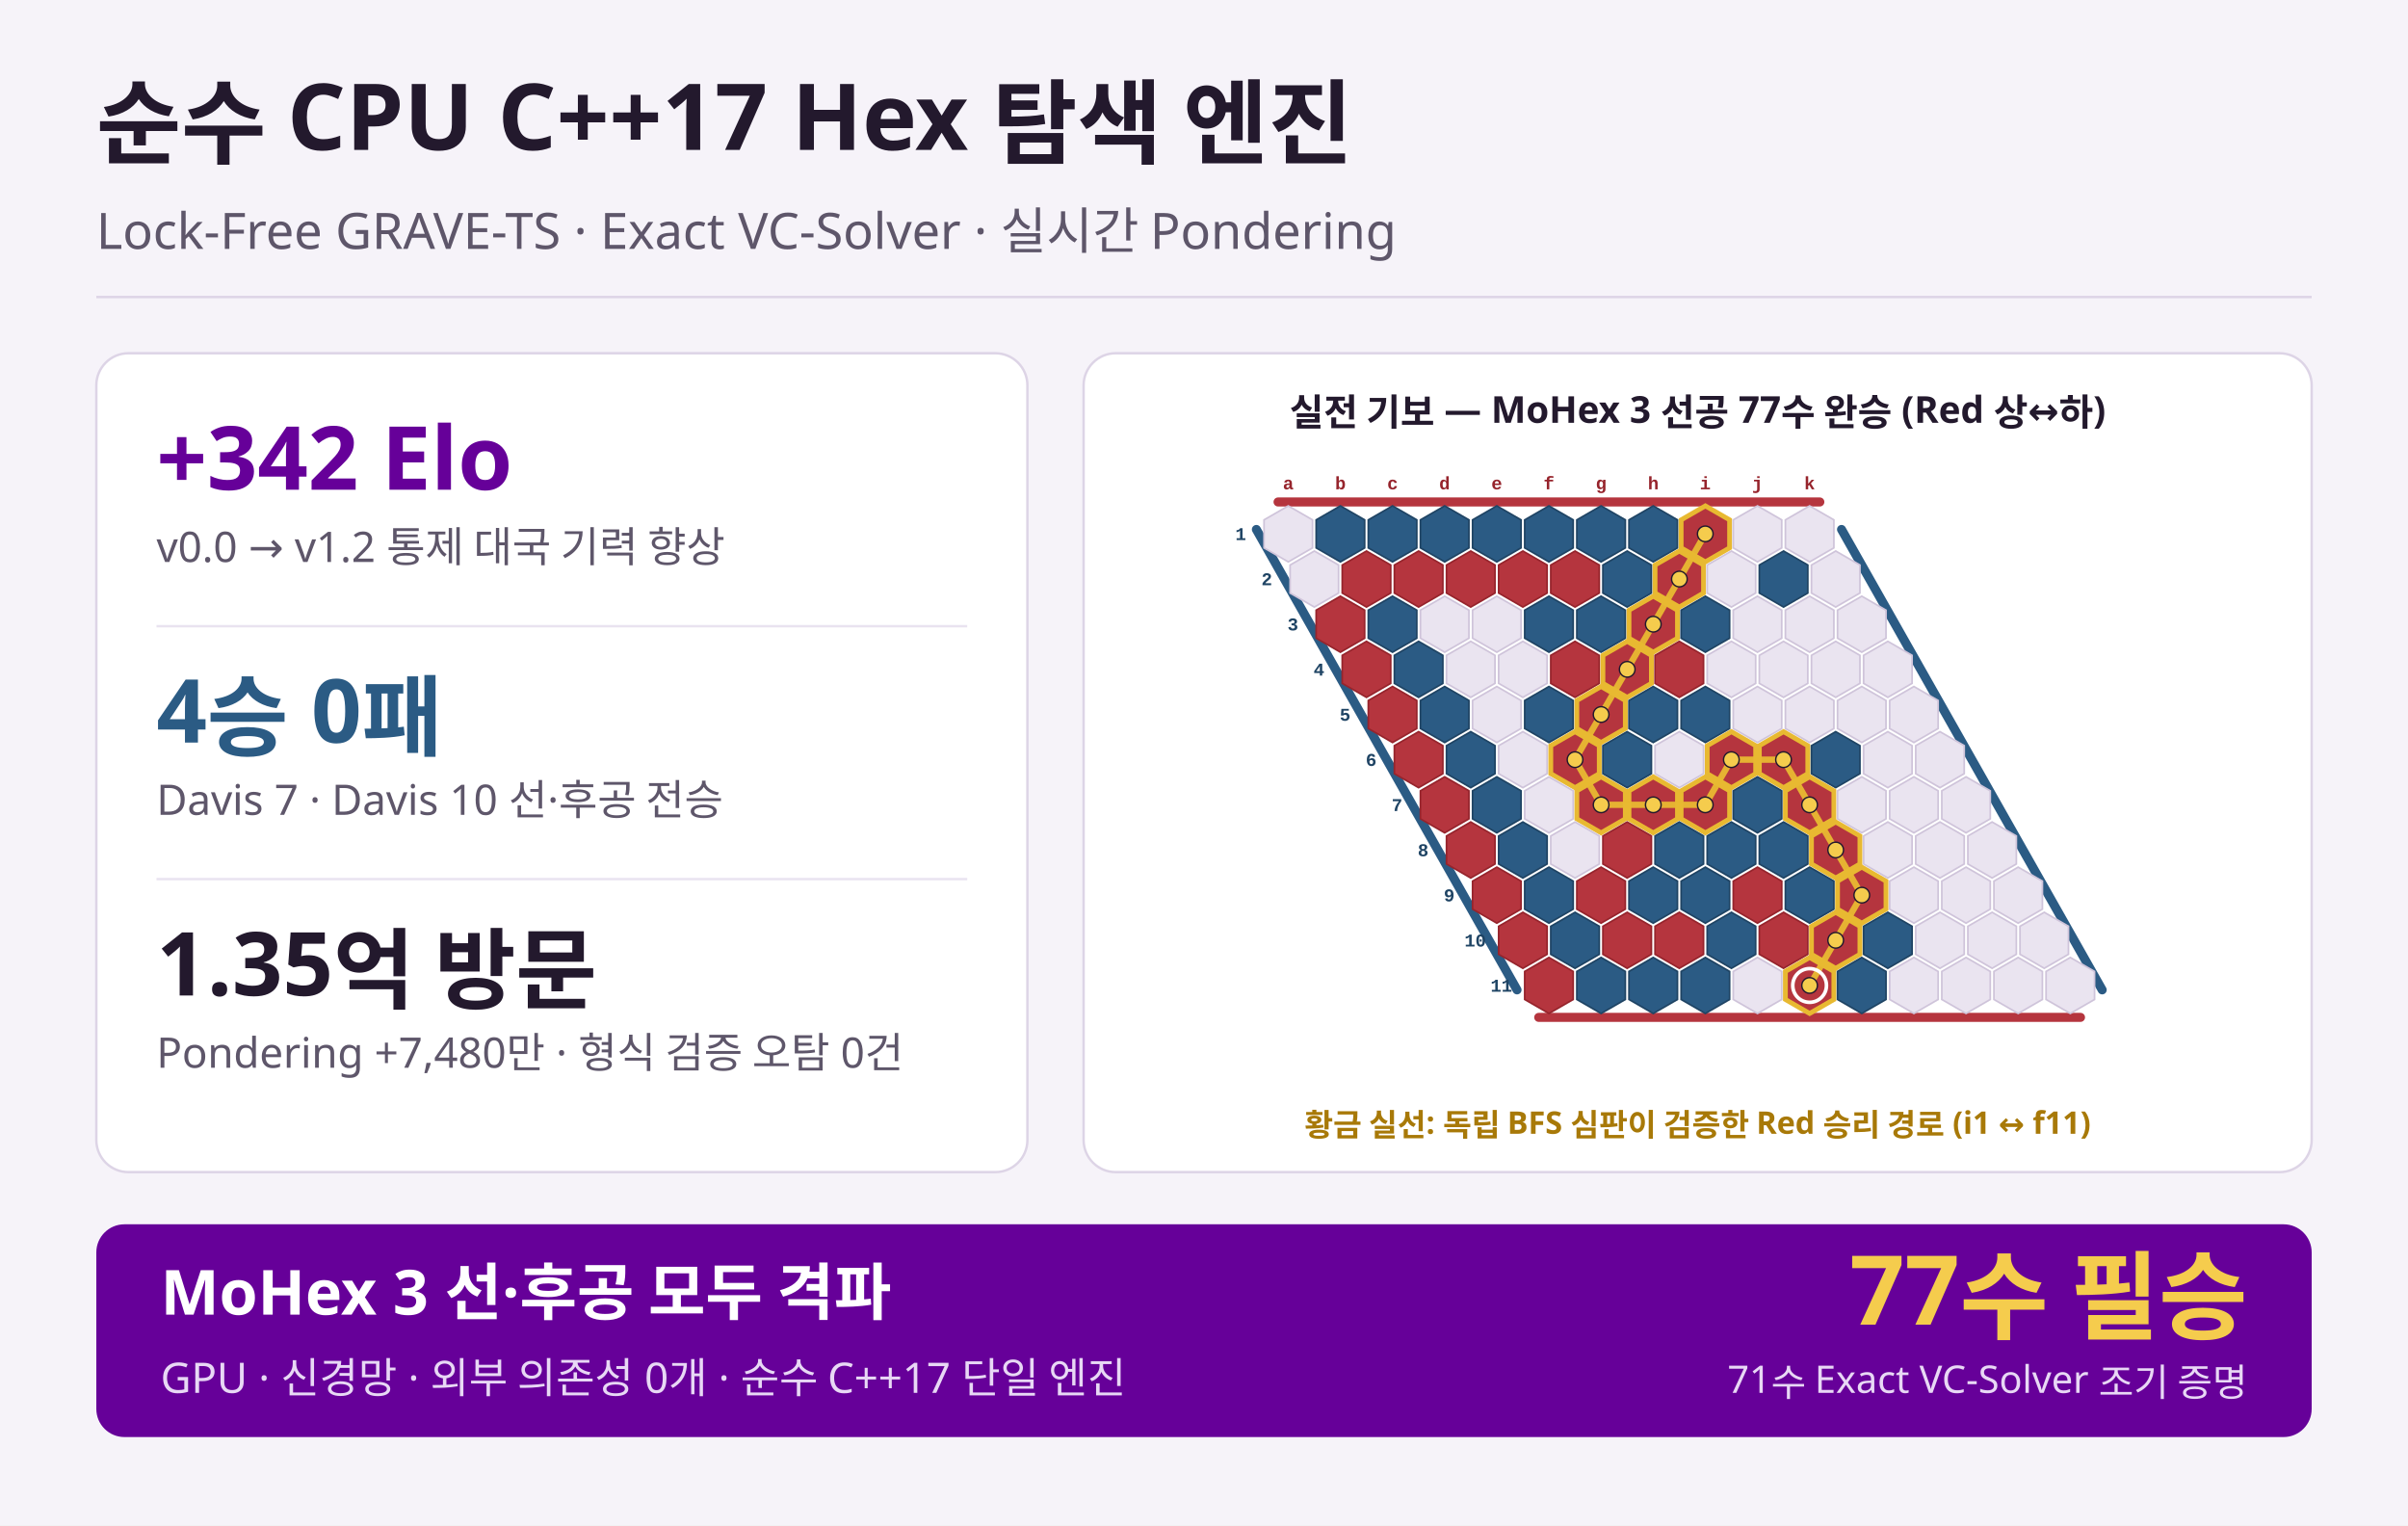
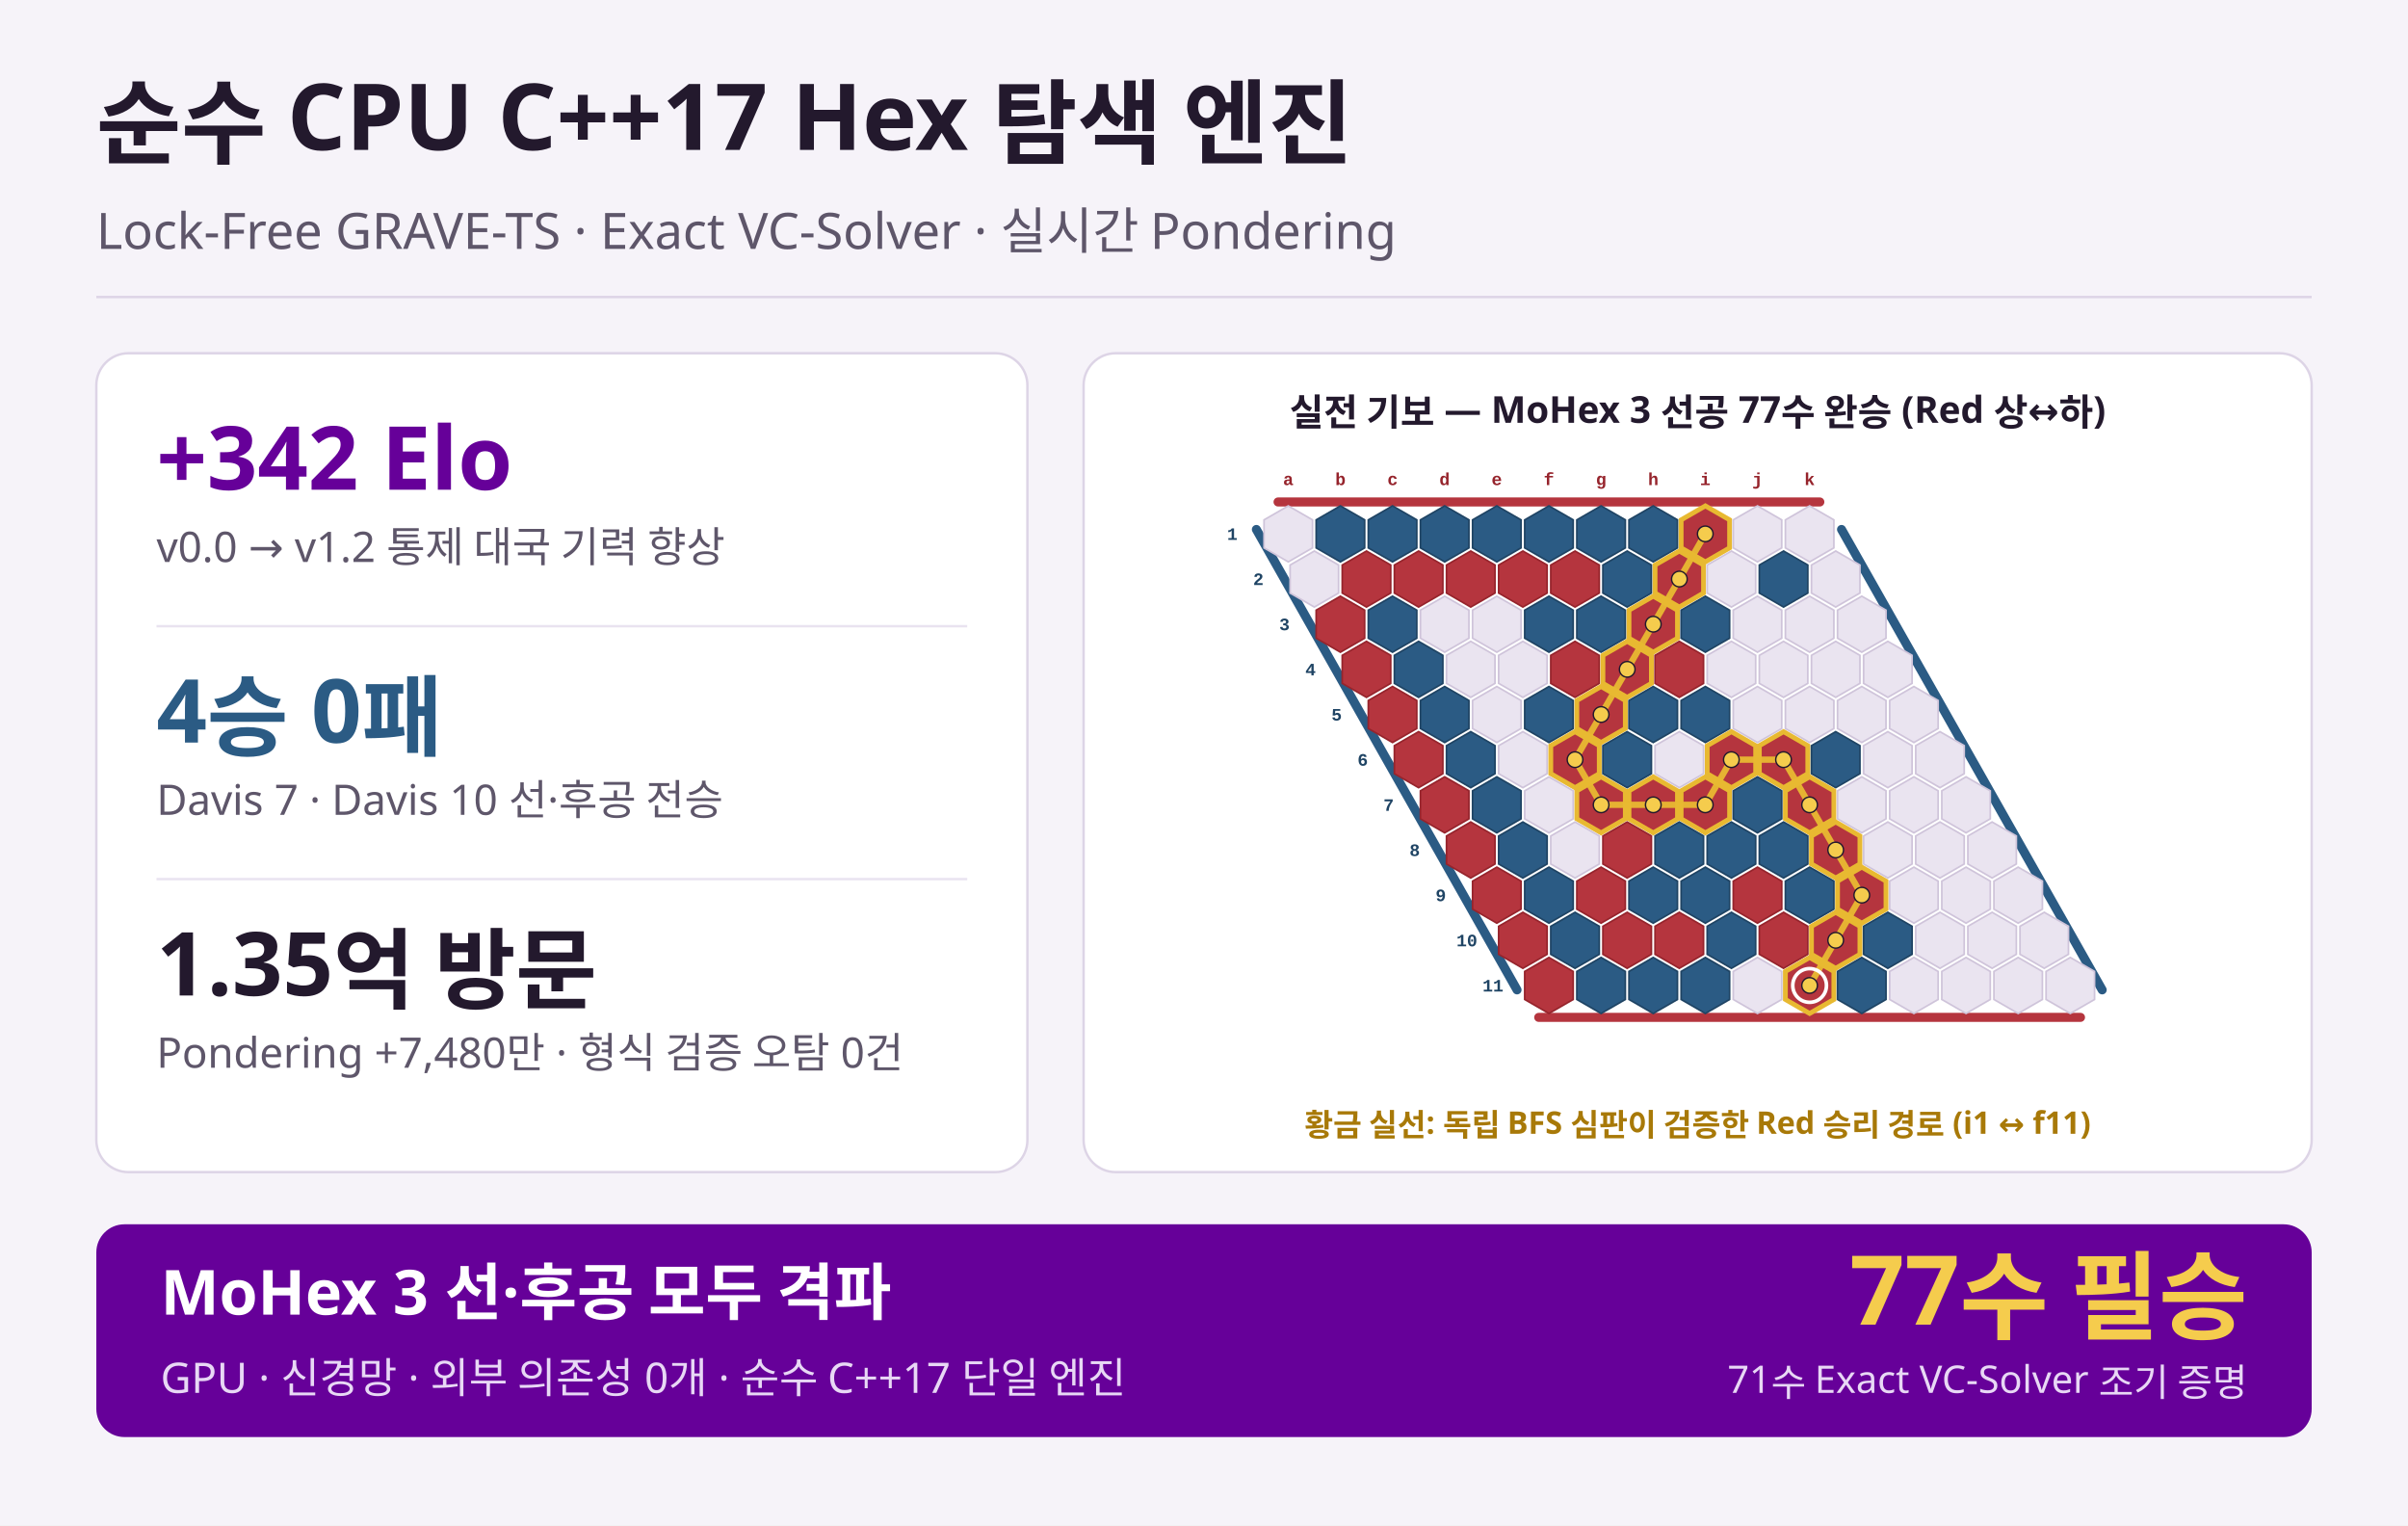
<svg xmlns="http://www.w3.org/2000/svg" viewBox="0 0 1200 760" width="1200" height="760" role="img" aria-labelledby="title desc">
  <style>text{font-family:'Noto Sans KR', 'Malgun Gothic', 'Apple SD Gothic Neo', 'Segoe UI', sans-serif;font-variant-numeric:tabular-nums}.mono{font-family:'JetBrains Mono', Consolas, 'Courier New', monospace}</style>
  <rect width="1200" height="760" fill="#F6F3F9" />
  <text x="48" y="78" fill="#23192D" font-size="46" font-weight="750">순수 CPU C++17 Hex 탐색 엔진</text>
  <text x="48" y="124" fill="#5E566A" font-size="25" font-weight="400">Lock-Free GRAVE-TS · Exact VC-Solver · 실시간 Pondering</text>
  <path d="M48 148H1152" stroke="#DDD4E6" stroke-width="1.2" />
  <rect x="48" y="176" width="464" height="408" rx="16" fill="#FFFFFF" stroke="#DDD4E6" stroke-width="1.2" />
  <text x="78" y="244" fill="#660099" font-size="44" font-weight="750">+342 Elo</text>
  <text x="78" y="280" fill="#5E566A" font-size="21">v0.0 → v1.2 통제 대국 기력 향상</text>
  <line x1="78" y1="312" x2="482" y2="312" stroke="#E9E3F0" stroke-width="1.2" />
  <text x="78" y="370" fill="#2B5B84" font-size="44" font-weight="750">4승 0패</text>
  <text x="78" y="406" fill="#5E566A" font-size="21">Davis 7 · Davis 10 선·후공 전승</text>
  <line x1="78" y1="438" x2="482" y2="438" stroke="#E9E3F0" stroke-width="1.2" />
  <text x="78" y="496" fill="#23192D" font-size="44" font-weight="750">1.35억 방문</text>
  <text x="78" y="532" fill="#5E566A" font-size="21">Pondering +7,480만 · 형식 검증 오탐 0건</text>
  <rect x="540" y="176" width="612" height="408" rx="16" fill="#FFFFFF" stroke="#DDD4E6" stroke-width="1.2" />
  <text x="846" y="212" text-anchor="middle" fill="#23192D" font-size="18.5" font-weight="700">실전 기보 — MoHex 3 선공 77수 완승 (Red 상↔하)</text>
  <line x1="636.9" y1="250.1" x2="906.9" y2="250.1" stroke="#B5353E" stroke-width="4.5" stroke-linecap="round" />
  <line x1="766.8" y1="506.9" x2="1036.8" y2="506.9" stroke="#B5353E" stroke-width="4.5" stroke-linecap="round" />
  <line x1="626.1" y1="263.8" x2="756.0" y2="493.2" stroke="#2B5B84" stroke-width="4.5" stroke-linecap="round" />
  <line x1="917.7" y1="263.8" x2="1047.6" y2="493.2" stroke="#2B5B84" stroke-width="4.5" stroke-linecap="round" />
-   <text class="mono" x="642.0" y="243.8" text-anchor="middle" fill="#96242C" font-size="9.0" font-weight="700">a</text>
-   <text class="mono" x="668.0" y="243.8" text-anchor="middle" fill="#96242C" font-size="9.0" font-weight="700">b</text>
-   <text class="mono" x="694.0" y="243.8" text-anchor="middle" fill="#96242C" font-size="9.0" font-weight="700">c</text>
-   <text class="mono" x="719.9" y="243.8" text-anchor="middle" fill="#96242C" font-size="9.0" font-weight="700">d</text>
-   <text class="mono" x="745.9" y="243.8" text-anchor="middle" fill="#96242C" font-size="9.0" font-weight="700">e</text>
-   <text class="mono" x="771.9" y="243.8" text-anchor="middle" fill="#96242C" font-size="9.0" font-weight="700">f</text>
-   <text class="mono" x="797.9" y="243.8" text-anchor="middle" fill="#96242C" font-size="9.0" font-weight="700">g</text>
-   <text class="mono" x="823.9" y="243.8" text-anchor="middle" fill="#96242C" font-size="9.0" font-weight="700">h</text>
-   <text class="mono" x="849.8" y="243.8" text-anchor="middle" fill="#96242C" font-size="9.0" font-weight="700">i</text>
-   <text class="mono" x="875.8" y="243.8" text-anchor="middle" fill="#96242C" font-size="9.0" font-weight="700">j</text>
-   <text class="mono" x="901.8" y="243.8" text-anchor="middle" fill="#96242C" font-size="9.0" font-weight="700">k</text>
-   <text class="mono" x="618.3" y="269.1" text-anchor="middle" fill="#1F4464" font-size="9.0" font-weight="700">1</text>
-   <text class="mono" x="631.3" y="291.6" text-anchor="middle" fill="#1F4464" font-size="9.0" font-weight="700">2</text>
-   <text class="mono" x="644.3" y="314.1" text-anchor="middle" fill="#1F4464" font-size="9.0" font-weight="700">3</text>
-   <text class="mono" x="657.3" y="336.6" text-anchor="middle" fill="#1F4464" font-size="9.0" font-weight="700">4</text>
-   <text class="mono" x="670.3" y="359.1" text-anchor="middle" fill="#1F4464" font-size="9.0" font-weight="700">5</text>
-   <text class="mono" x="683.3" y="381.6" text-anchor="middle" fill="#1F4464" font-size="9.0" font-weight="700">6</text>
-   <text class="mono" x="696.2" y="404.1" text-anchor="middle" fill="#1F4464" font-size="9.0" font-weight="700">7</text>
-   <text class="mono" x="709.2" y="426.6" text-anchor="middle" fill="#1F4464" font-size="9.0" font-weight="700">8</text>
-   <text class="mono" x="722.2" y="449.1" text-anchor="middle" fill="#1F4464" font-size="9.0" font-weight="700">9</text>
-   <text class="mono" x="735.2" y="471.6" text-anchor="middle" fill="#1F4464" font-size="9.0" font-weight="700">10</text>
-   <text class="mono" x="748.2" y="494.1" text-anchor="middle" fill="#1F4464" font-size="9.0" font-weight="700">11</text>
+   <text class="mono" x="642.0" y="241.7" text-anchor="middle" fill="#96242C" font-size="8.7" font-weight="700">a</text>
+   <text class="mono" x="668.0" y="241.7" text-anchor="middle" fill="#96242C" font-size="8.7" font-weight="700">b</text>
+   <text class="mono" x="694.0" y="241.7" text-anchor="middle" fill="#96242C" font-size="8.7" font-weight="700">c</text>
+   <text class="mono" x="719.9" y="241.7" text-anchor="middle" fill="#96242C" font-size="8.7" font-weight="700">d</text>
+   <text class="mono" x="745.9" y="241.7" text-anchor="middle" fill="#96242C" font-size="8.7" font-weight="700">e</text>
+   <text class="mono" x="771.9" y="241.7" text-anchor="middle" fill="#96242C" font-size="8.7" font-weight="700">f</text>
+   <text class="mono" x="797.9" y="241.7" text-anchor="middle" fill="#96242C" font-size="8.7" font-weight="700">g</text>
+   <text class="mono" x="823.9" y="241.7" text-anchor="middle" fill="#96242C" font-size="8.7" font-weight="700">h</text>
+   <text class="mono" x="849.8" y="241.7" text-anchor="middle" fill="#96242C" font-size="8.7" font-weight="700">i</text>
+   <text class="mono" x="875.8" y="241.7" text-anchor="middle" fill="#96242C" font-size="8.7" font-weight="700">j</text>
+   <text class="mono" x="901.8" y="241.7" text-anchor="middle" fill="#96242C" font-size="8.7" font-weight="700">k</text>
+   <text class="mono" x="614.1" y="269.0" text-anchor="middle" fill="#1F4464" font-size="8.7" font-weight="700">1</text>
+   <text class="mono" x="627.1" y="291.5" text-anchor="middle" fill="#1F4464" font-size="8.7" font-weight="700">2</text>
+   <text class="mono" x="640.1" y="314.0" text-anchor="middle" fill="#1F4464" font-size="8.7" font-weight="700">3</text>
+   <text class="mono" x="653.1" y="336.5" text-anchor="middle" fill="#1F4464" font-size="8.7" font-weight="700">4</text>
+   <text class="mono" x="666.1" y="359.0" text-anchor="middle" fill="#1F4464" font-size="8.7" font-weight="700">5</text>
+   <text class="mono" x="679.1" y="381.5" text-anchor="middle" fill="#1F4464" font-size="8.7" font-weight="700">6</text>
+   <text class="mono" x="692.0" y="404.0" text-anchor="middle" fill="#1F4464" font-size="8.7" font-weight="700">7</text>
+   <text class="mono" x="705.0" y="426.5" text-anchor="middle" fill="#1F4464" font-size="8.7" font-weight="700">8</text>
+   <text class="mono" x="718.0" y="449.0" text-anchor="middle" fill="#1F4464" font-size="8.7" font-weight="700">9</text>
+   <text class="mono" x="731.0" y="471.5" text-anchor="middle" fill="#1F4464" font-size="8.7" font-weight="700">10</text>
+   <text class="mono" x="744.0" y="494.0" text-anchor="middle" fill="#1F4464" font-size="8.7" font-weight="700">11</text>
  <polygon points="654.08,259.02 654.08,272.98 642.00,279.95 629.92,272.98 629.92,259.02 642.00,252.05" fill="#EAE4F0" stroke="#CFC4DA" stroke-width="0.85" />
  <polygon points="680.06,259.02 680.06,272.98 667.98,279.95 655.90,272.98 655.90,259.02 667.98,252.05" fill="#2B5B84" stroke="#1F4464" stroke-width="0.85" />
  <polygon points="706.04,259.02 706.04,272.98 693.96,279.95 681.88,272.98 681.88,259.02 693.96,252.05" fill="#2B5B84" stroke="#1F4464" stroke-width="0.85" />
  <polygon points="732.02,259.02 732.02,272.98 719.94,279.95 707.86,272.98 707.86,259.02 719.94,252.05" fill="#2B5B84" stroke="#1F4464" stroke-width="0.85" />
  <polygon points="758.00,259.02 758.00,272.98 745.92,279.95 733.84,272.98 733.84,259.02 745.92,252.05" fill="#2B5B84" stroke="#1F4464" stroke-width="0.85" />
  <polygon points="783.98,259.02 783.98,272.98 771.90,279.95 759.82,272.98 759.82,259.02 771.90,252.05" fill="#2B5B84" stroke="#1F4464" stroke-width="0.85" />
  <polygon points="809.97,259.02 809.97,272.98 797.88,279.95 785.80,272.98 785.80,259.02 797.88,252.05" fill="#2B5B84" stroke="#1F4464" stroke-width="0.85" />
  <polygon points="835.95,259.02 835.95,272.98 823.87,279.95 811.78,272.98 811.78,259.02 823.87,252.05" fill="#2B5B84" stroke="#1F4464" stroke-width="0.85" />
  <polygon points="861.93,259.02 861.93,272.98 849.85,279.95 837.77,272.98 837.77,259.02 849.85,252.05" fill="#B5353E" stroke="#E8B931" stroke-width="2.40" />
  <polygon points="887.91,259.02 887.91,272.98 875.83,279.95 863.75,272.98 863.75,259.02 875.83,252.05" fill="#EAE4F0" stroke="#CFC4DA" stroke-width="0.85" />
  <polygon points="913.89,259.02 913.89,272.98 901.81,279.95 889.73,272.98 889.73,259.02 901.81,252.05" fill="#EAE4F0" stroke="#CFC4DA" stroke-width="0.85" />
  <polygon points="667.07,281.52 667.07,295.48 654.99,302.45 642.91,295.48 642.91,281.52 654.99,274.55" fill="#EAE4F0" stroke="#CFC4DA" stroke-width="0.85" />
  <polygon points="693.05,281.52 693.05,295.48 680.97,302.45 668.89,295.48 668.89,281.52 680.97,274.55" fill="#B5353E" stroke="#96242C" stroke-width="0.85" />
  <polygon points="719.03,281.52 719.03,295.48 706.95,302.45 694.87,295.48 694.87,281.52 706.95,274.55" fill="#B5353E" stroke="#96242C" stroke-width="0.85" />
  <polygon points="745.01,281.52 745.01,295.48 732.93,302.45 720.85,295.48 720.85,281.52 732.93,274.55" fill="#B5353E" stroke="#96242C" stroke-width="0.85" />
  <polygon points="770.99,281.52 770.99,295.48 758.91,302.45 746.83,295.48 746.83,281.52 758.91,274.55" fill="#B5353E" stroke="#96242C" stroke-width="0.85" />
  <polygon points="796.98,281.52 796.98,295.48 784.89,302.45 772.81,295.48 772.81,281.52 784.89,274.55" fill="#B5353E" stroke="#96242C" stroke-width="0.85" />
  <polygon points="822.96,281.52 822.96,295.48 810.87,302.45 798.79,295.48 798.79,281.52 810.87,274.55" fill="#2B5B84" stroke="#1F4464" stroke-width="0.85" />
  <polygon points="848.94,281.52 848.94,295.48 836.86,302.45 824.77,295.48 824.77,281.52 836.86,274.55" fill="#B5353E" stroke="#E8B931" stroke-width="2.40" />
  <polygon points="874.92,281.52 874.92,295.48 862.84,302.45 850.76,295.48 850.76,281.52 862.84,274.55" fill="#EAE4F0" stroke="#CFC4DA" stroke-width="0.85" />
  <polygon points="900.90,281.52 900.90,295.48 888.82,302.45 876.74,295.48 876.74,281.52 888.82,274.55" fill="#2B5B84" stroke="#1F4464" stroke-width="0.85" />
  <polygon points="926.88,281.52 926.88,295.48 914.80,302.45 902.72,295.48 902.72,281.52 914.80,274.55" fill="#EAE4F0" stroke="#CFC4DA" stroke-width="0.85" />
  <polygon points="680.06,304.02 680.06,317.98 667.98,324.95 655.90,317.98 655.90,304.02 667.98,297.05" fill="#B5353E" stroke="#96242C" stroke-width="0.85" />
  <polygon points="706.04,304.02 706.04,317.98 693.96,324.95 681.88,317.98 681.88,304.02 693.96,297.05" fill="#2B5B84" stroke="#1F4464" stroke-width="0.85" />
  <polygon points="732.02,304.02 732.02,317.98 719.94,324.95 707.86,317.98 707.86,304.02 719.94,297.05" fill="#EAE4F0" stroke="#CFC4DA" stroke-width="0.85" />
  <polygon points="758.00,304.02 758.00,317.98 745.92,324.95 733.84,317.98 733.84,304.02 745.92,297.05" fill="#EAE4F0" stroke="#CFC4DA" stroke-width="0.85" />
  <polygon points="783.98,304.02 783.98,317.98 771.90,324.95 759.82,317.98 759.82,304.02 771.90,297.05" fill="#2B5B84" stroke="#1F4464" stroke-width="0.85" />
  <polygon points="809.97,304.02 809.97,317.98 797.88,324.95 785.80,317.98 785.80,304.02 797.88,297.05" fill="#2B5B84" stroke="#1F4464" stroke-width="0.85" />
  <polygon points="835.95,304.02 835.95,317.98 823.87,324.95 811.78,317.98 811.78,304.02 823.87,297.05" fill="#B5353E" stroke="#E8B931" stroke-width="2.40" />
  <polygon points="861.93,304.02 861.93,317.98 849.85,324.95 837.77,317.98 837.77,304.02 849.85,297.05" fill="#2B5B84" stroke="#1F4464" stroke-width="0.85" />
  <polygon points="887.91,304.02 887.91,317.98 875.83,324.95 863.75,317.98 863.75,304.02 875.83,297.05" fill="#EAE4F0" stroke="#CFC4DA" stroke-width="0.85" />
  <polygon points="913.89,304.02 913.89,317.98 901.81,324.95 889.73,317.98 889.73,304.02 901.81,297.05" fill="#EAE4F0" stroke="#CFC4DA" stroke-width="0.85" />
  <polygon points="939.87,304.02 939.87,317.98 927.79,324.95 915.71,317.98 915.71,304.02 927.79,297.05" fill="#EAE4F0" stroke="#CFC4DA" stroke-width="0.85" />
  <polygon points="693.05,326.52 693.05,340.48 680.97,347.45 668.89,340.48 668.89,326.52 680.97,319.55" fill="#B5353E" stroke="#96242C" stroke-width="0.85" />
  <polygon points="719.03,326.52 719.03,340.48 706.95,347.45 694.87,340.48 694.87,326.52 706.95,319.55" fill="#2B5B84" stroke="#1F4464" stroke-width="0.85" />
  <polygon points="745.01,326.52 745.01,340.48 732.93,347.45 720.85,340.48 720.85,326.52 732.93,319.55" fill="#EAE4F0" stroke="#CFC4DA" stroke-width="0.85" />
  <polygon points="770.99,326.52 770.99,340.48 758.91,347.45 746.83,340.48 746.83,326.52 758.91,319.55" fill="#EAE4F0" stroke="#CFC4DA" stroke-width="0.85" />
  <polygon points="796.98,326.52 796.98,340.48 784.89,347.45 772.81,340.48 772.81,326.52 784.89,319.55" fill="#B5353E" stroke="#96242C" stroke-width="0.85" />
  <polygon points="822.96,326.52 822.96,340.48 810.87,347.45 798.79,340.48 798.79,326.52 810.87,319.55" fill="#B5353E" stroke="#E8B931" stroke-width="2.40" />
  <polygon points="848.94,326.52 848.94,340.48 836.86,347.45 824.77,340.48 824.77,326.52 836.86,319.55" fill="#B5353E" stroke="#96242C" stroke-width="0.85" />
  <polygon points="874.92,326.52 874.92,340.48 862.84,347.45 850.76,340.48 850.76,326.52 862.84,319.55" fill="#EAE4F0" stroke="#CFC4DA" stroke-width="0.85" />
  <polygon points="900.90,326.52 900.90,340.48 888.82,347.45 876.74,340.48 876.74,326.52 888.82,319.55" fill="#EAE4F0" stroke="#CFC4DA" stroke-width="0.85" />
  <polygon points="926.88,326.52 926.88,340.48 914.80,347.45 902.72,340.48 902.72,326.52 914.80,319.55" fill="#EAE4F0" stroke="#CFC4DA" stroke-width="0.85" />
  <polygon points="952.86,326.52 952.86,340.48 940.78,347.45 928.70,340.48 928.70,326.52 940.78,319.55" fill="#EAE4F0" stroke="#CFC4DA" stroke-width="0.85" />
  <polygon points="706.04,349.02 706.04,362.98 693.96,369.95 681.88,362.98 681.88,349.02 693.96,342.05" fill="#B5353E" stroke="#96242C" stroke-width="0.85" />
  <polygon points="732.02,349.02 732.02,362.98 719.94,369.95 707.86,362.98 707.86,349.02 719.94,342.05" fill="#2B5B84" stroke="#1F4464" stroke-width="0.85" />
  <polygon points="758.00,349.02 758.00,362.98 745.92,369.95 733.84,362.98 733.84,349.02 745.92,342.05" fill="#EAE4F0" stroke="#CFC4DA" stroke-width="0.85" />
  <polygon points="783.98,349.02 783.98,362.98 771.90,369.95 759.82,362.98 759.82,349.02 771.90,342.05" fill="#2B5B84" stroke="#1F4464" stroke-width="0.85" />
  <polygon points="809.97,349.02 809.97,362.98 797.88,369.95 785.80,362.98 785.80,349.02 797.88,342.05" fill="#B5353E" stroke="#E8B931" stroke-width="2.40" />
  <polygon points="835.95,349.02 835.95,362.98 823.87,369.95 811.78,362.98 811.78,349.02 823.87,342.05" fill="#2B5B84" stroke="#1F4464" stroke-width="0.85" />
  <polygon points="861.93,349.02 861.93,362.98 849.85,369.95 837.77,362.98 837.77,349.02 849.85,342.05" fill="#2B5B84" stroke="#1F4464" stroke-width="0.85" />
  <polygon points="887.91,349.02 887.91,362.98 875.83,369.95 863.75,362.98 863.75,349.02 875.83,342.05" fill="#EAE4F0" stroke="#CFC4DA" stroke-width="0.85" />
  <polygon points="913.89,349.02 913.89,362.98 901.81,369.95 889.73,362.98 889.73,349.02 901.81,342.05" fill="#EAE4F0" stroke="#CFC4DA" stroke-width="0.85" />
  <polygon points="939.87,349.02 939.87,362.98 927.79,369.95 915.71,362.98 915.71,349.02 927.79,342.05" fill="#EAE4F0" stroke="#CFC4DA" stroke-width="0.85" />
  <polygon points="965.85,349.02 965.85,362.98 953.77,369.95 941.69,362.98 941.69,349.02 953.77,342.05" fill="#EAE4F0" stroke="#CFC4DA" stroke-width="0.85" />
  <polygon points="719.03,371.52 719.03,385.48 706.95,392.45 694.87,385.48 694.87,371.52 706.95,364.55" fill="#B5353E" stroke="#96242C" stroke-width="0.85" />
  <polygon points="745.01,371.52 745.01,385.48 732.93,392.45 720.85,385.48 720.85,371.52 732.93,364.55" fill="#2B5B84" stroke="#1F4464" stroke-width="0.85" />
  <polygon points="770.99,371.52 770.99,385.48 758.91,392.45 746.83,385.48 746.83,371.52 758.91,364.55" fill="#EAE4F0" stroke="#CFC4DA" stroke-width="0.85" />
  <polygon points="796.98,371.52 796.98,385.48 784.89,392.45 772.81,385.48 772.81,371.52 784.89,364.55" fill="#B5353E" stroke="#E8B931" stroke-width="2.40" />
  <polygon points="822.96,371.52 822.96,385.48 810.87,392.45 798.79,385.48 798.79,371.52 810.87,364.55" fill="#2B5B84" stroke="#1F4464" stroke-width="0.85" />
  <polygon points="848.94,371.52 848.94,385.48 836.86,392.45 824.77,385.48 824.77,371.52 836.86,364.55" fill="#EAE4F0" stroke="#CFC4DA" stroke-width="0.85" />
  <polygon points="874.92,371.52 874.92,385.48 862.84,392.45 850.76,385.48 850.76,371.52 862.84,364.55" fill="#B5353E" stroke="#E8B931" stroke-width="2.40" />
  <polygon points="900.90,371.52 900.90,385.48 888.82,392.45 876.74,385.48 876.74,371.52 888.82,364.55" fill="#B5353E" stroke="#E8B931" stroke-width="2.40" />
  <polygon points="926.88,371.52 926.88,385.48 914.80,392.45 902.72,385.48 902.72,371.52 914.80,364.55" fill="#2B5B84" stroke="#1F4464" stroke-width="0.85" />
  <polygon points="952.86,371.52 952.86,385.48 940.78,392.45 928.70,385.48 928.70,371.52 940.78,364.55" fill="#EAE4F0" stroke="#CFC4DA" stroke-width="0.85" />
  <polygon points="978.84,371.52 978.84,385.48 966.76,392.45 954.68,385.48 954.68,371.52 966.76,364.55" fill="#EAE4F0" stroke="#CFC4DA" stroke-width="0.85" />
  <polygon points="732.02,394.02 732.02,407.98 719.94,414.95 707.86,407.98 707.86,394.02 719.94,387.05" fill="#B5353E" stroke="#96242C" stroke-width="0.85" />
  <polygon points="758.00,394.02 758.00,407.98 745.92,414.95 733.84,407.98 733.84,394.02 745.92,387.05" fill="#2B5B84" stroke="#1F4464" stroke-width="0.85" />
  <polygon points="783.98,394.02 783.98,407.98 771.90,414.95 759.82,407.98 759.82,394.02 771.90,387.05" fill="#EAE4F0" stroke="#CFC4DA" stroke-width="0.85" />
  <polygon points="809.97,394.02 809.97,407.98 797.88,414.95 785.80,407.98 785.80,394.02 797.88,387.05" fill="#B5353E" stroke="#E8B931" stroke-width="2.40" />
  <polygon points="835.95,394.02 835.95,407.98 823.87,414.95 811.78,407.98 811.78,394.02 823.87,387.05" fill="#B5353E" stroke="#E8B931" stroke-width="2.40" />
  <polygon points="861.93,394.02 861.93,407.98 849.85,414.95 837.77,407.98 837.77,394.02 849.85,387.05" fill="#B5353E" stroke="#E8B931" stroke-width="2.40" />
  <polygon points="887.91,394.02 887.91,407.98 875.83,414.95 863.75,407.98 863.75,394.02 875.83,387.05" fill="#2B5B84" stroke="#1F4464" stroke-width="0.85" />
  <polygon points="913.89,394.02 913.89,407.98 901.81,414.95 889.73,407.98 889.73,394.02 901.81,387.05" fill="#B5353E" stroke="#E8B931" stroke-width="2.40" />
  <polygon points="939.87,394.02 939.87,407.98 927.79,414.95 915.71,407.98 915.71,394.02 927.79,387.05" fill="#EAE4F0" stroke="#CFC4DA" stroke-width="0.85" />
  <polygon points="965.85,394.02 965.85,407.98 953.77,414.95 941.69,407.98 941.69,394.02 953.77,387.05" fill="#EAE4F0" stroke="#CFC4DA" stroke-width="0.85" />
  <polygon points="991.83,394.02 991.83,407.98 979.75,414.95 967.67,407.98 967.67,394.02 979.75,387.05" fill="#EAE4F0" stroke="#CFC4DA" stroke-width="0.85" />
  <polygon points="745.01,416.52 745.01,430.48 732.93,437.45 720.85,430.48 720.85,416.52 732.93,409.55" fill="#B5353E" stroke="#96242C" stroke-width="0.85" />
  <polygon points="770.99,416.52 770.99,430.48 758.91,437.45 746.83,430.48 746.83,416.52 758.91,409.55" fill="#2B5B84" stroke="#1F4464" stroke-width="0.85" />
  <polygon points="796.98,416.52 796.98,430.48 784.89,437.45 772.81,430.48 772.81,416.52 784.89,409.55" fill="#EAE4F0" stroke="#CFC4DA" stroke-width="0.85" />
  <polygon points="822.96,416.52 822.96,430.48 810.87,437.45 798.79,430.48 798.79,416.52 810.87,409.55" fill="#B5353E" stroke="#96242C" stroke-width="0.85" />
  <polygon points="848.94,416.52 848.94,430.48 836.86,437.45 824.77,430.48 824.77,416.52 836.86,409.55" fill="#2B5B84" stroke="#1F4464" stroke-width="0.85" />
  <polygon points="874.92,416.52 874.92,430.48 862.84,437.45 850.76,430.48 850.76,416.52 862.84,409.55" fill="#2B5B84" stroke="#1F4464" stroke-width="0.85" />
  <polygon points="900.90,416.52 900.90,430.48 888.82,437.45 876.74,430.48 876.74,416.52 888.82,409.55" fill="#2B5B84" stroke="#1F4464" stroke-width="0.85" />
  <polygon points="926.88,416.52 926.88,430.48 914.80,437.45 902.72,430.48 902.72,416.52 914.80,409.55" fill="#B5353E" stroke="#E8B931" stroke-width="2.40" />
  <polygon points="952.86,416.52 952.86,430.48 940.78,437.45 928.70,430.48 928.70,416.52 940.78,409.55" fill="#EAE4F0" stroke="#CFC4DA" stroke-width="0.85" />
  <polygon points="978.84,416.52 978.84,430.48 966.76,437.45 954.68,430.48 954.68,416.52 966.76,409.55" fill="#EAE4F0" stroke="#CFC4DA" stroke-width="0.85" />
  <polygon points="1004.82,416.52 1004.82,430.48 992.74,437.45 980.66,430.48 980.66,416.52 992.74,409.55" fill="#EAE4F0" stroke="#CFC4DA" stroke-width="0.85" />
  <polygon points="758.00,439.02 758.00,452.98 745.92,459.95 733.84,452.98 733.84,439.02 745.92,432.05" fill="#B5353E" stroke="#96242C" stroke-width="0.85" />
  <polygon points="783.98,439.02 783.98,452.98 771.90,459.95 759.82,452.98 759.82,439.02 771.90,432.05" fill="#2B5B84" stroke="#1F4464" stroke-width="0.85" />
  <polygon points="809.97,439.02 809.97,452.98 797.88,459.95 785.80,452.98 785.80,439.02 797.88,432.05" fill="#B5353E" stroke="#96242C" stroke-width="0.85" />
  <polygon points="835.95,439.02 835.95,452.98 823.87,459.95 811.78,452.98 811.78,439.02 823.87,432.05" fill="#2B5B84" stroke="#1F4464" stroke-width="0.85" />
  <polygon points="861.93,439.02 861.93,452.98 849.85,459.95 837.77,452.98 837.77,439.02 849.85,432.05" fill="#2B5B84" stroke="#1F4464" stroke-width="0.85" />
  <polygon points="887.91,439.02 887.91,452.98 875.83,459.95 863.75,452.98 863.75,439.02 875.83,432.05" fill="#B5353E" stroke="#96242C" stroke-width="0.85" />
  <polygon points="913.89,439.02 913.89,452.98 901.81,459.95 889.73,452.98 889.73,439.02 901.81,432.05" fill="#2B5B84" stroke="#1F4464" stroke-width="0.85" />
  <polygon points="939.87,439.02 939.87,452.98 927.79,459.95 915.71,452.98 915.71,439.02 927.79,432.05" fill="#B5353E" stroke="#E8B931" stroke-width="2.40" />
  <polygon points="965.85,439.02 965.85,452.98 953.77,459.95 941.69,452.98 941.69,439.02 953.77,432.05" fill="#EAE4F0" stroke="#CFC4DA" stroke-width="0.85" />
  <polygon points="991.83,439.02 991.83,452.98 979.75,459.95 967.67,452.98 967.67,439.02 979.75,432.05" fill="#EAE4F0" stroke="#CFC4DA" stroke-width="0.85" />
  <polygon points="1017.81,439.02 1017.81,452.98 1005.73,459.95 993.65,452.98 993.65,439.02 1005.73,432.05" fill="#EAE4F0" stroke="#CFC4DA" stroke-width="0.85" />
  <polygon points="770.99,461.52 770.99,475.48 758.91,482.45 746.83,475.48 746.83,461.52 758.91,454.55" fill="#B5353E" stroke="#96242C" stroke-width="0.85" />
  <polygon points="796.98,461.52 796.98,475.48 784.89,482.45 772.81,475.48 772.81,461.52 784.89,454.55" fill="#2B5B84" stroke="#1F4464" stroke-width="0.85" />
  <polygon points="822.96,461.52 822.96,475.48 810.87,482.45 798.79,475.48 798.79,461.52 810.87,454.55" fill="#B5353E" stroke="#96242C" stroke-width="0.85" />
  <polygon points="848.94,461.52 848.94,475.48 836.86,482.45 824.77,475.48 824.77,461.52 836.86,454.55" fill="#B5353E" stroke="#96242C" stroke-width="0.85" />
  <polygon points="874.92,461.52 874.92,475.48 862.84,482.45 850.76,475.48 850.76,461.52 862.84,454.55" fill="#2B5B84" stroke="#1F4464" stroke-width="0.85" />
  <polygon points="900.90,461.52 900.90,475.48 888.82,482.45 876.74,475.48 876.74,461.52 888.82,454.55" fill="#B5353E" stroke="#96242C" stroke-width="0.85" />
  <polygon points="926.88,461.52 926.88,475.48 914.80,482.45 902.72,475.48 902.72,461.52 914.80,454.55" fill="#B5353E" stroke="#E8B931" stroke-width="2.40" />
  <polygon points="952.86,461.52 952.86,475.48 940.78,482.45 928.70,475.48 928.70,461.52 940.78,454.55" fill="#2B5B84" stroke="#1F4464" stroke-width="0.85" />
  <polygon points="978.84,461.52 978.84,475.48 966.76,482.45 954.68,475.48 954.68,461.52 966.76,454.55" fill="#EAE4F0" stroke="#CFC4DA" stroke-width="0.85" />
  <polygon points="1004.82,461.52 1004.82,475.48 992.74,482.45 980.66,475.48 980.66,461.52 992.74,454.55" fill="#EAE4F0" stroke="#CFC4DA" stroke-width="0.85" />
  <polygon points="1030.80,461.52 1030.80,475.48 1018.72,482.45 1006.64,475.48 1006.64,461.52 1018.72,454.55" fill="#EAE4F0" stroke="#CFC4DA" stroke-width="0.85" />
  <polygon points="783.98,484.02 783.98,497.98 771.90,504.95 759.82,497.98 759.82,484.02 771.90,477.05" fill="#B5353E" stroke="#96242C" stroke-width="0.85" />
  <polygon points="809.97,484.02 809.97,497.98 797.88,504.95 785.80,497.98 785.80,484.02 797.88,477.05" fill="#2B5B84" stroke="#1F4464" stroke-width="0.85" />
  <polygon points="835.95,484.02 835.95,497.98 823.87,504.95 811.78,497.98 811.78,484.02 823.87,477.05" fill="#2B5B84" stroke="#1F4464" stroke-width="0.85" />
  <polygon points="861.93,484.02 861.93,497.98 849.85,504.95 837.77,497.98 837.77,484.02 849.85,477.05" fill="#2B5B84" stroke="#1F4464" stroke-width="0.85" />
  <polygon points="887.91,484.02 887.91,497.98 875.83,504.95 863.75,497.98 863.75,484.02 875.83,477.05" fill="#EAE4F0" stroke="#CFC4DA" stroke-width="0.85" />
  <polygon points="913.89,484.02 913.89,497.98 901.81,504.95 889.73,497.98 889.73,484.02 901.81,477.05" fill="#B5353E" stroke="#E8B931" stroke-width="2.40" />
  <polygon points="939.87,484.02 939.87,497.98 927.79,504.95 915.71,497.98 915.71,484.02 927.79,477.05" fill="#2B5B84" stroke="#1F4464" stroke-width="0.85" />
  <polygon points="965.85,484.02 965.85,497.98 953.77,504.95 941.69,497.98 941.69,484.02 953.77,477.05" fill="#EAE4F0" stroke="#CFC4DA" stroke-width="0.85" />
  <polygon points="991.83,484.02 991.83,497.98 979.75,504.95 967.67,497.98 967.67,484.02 979.75,477.05" fill="#EAE4F0" stroke="#CFC4DA" stroke-width="0.85" />
  <polygon points="1017.81,484.02 1017.81,497.98 1005.73,504.95 993.65,497.98 993.65,484.02 1005.73,477.05" fill="#EAE4F0" stroke="#CFC4DA" stroke-width="0.85" />
  <polygon points="1043.79,484.02 1043.79,497.98 1031.71,504.95 1019.63,497.98 1019.63,484.02 1031.71,477.05" fill="#EAE4F0" stroke="#CFC4DA" stroke-width="0.85" />
  <polyline points="849.8,266.0 836.9,288.5 823.9,311.0 810.9,333.5 797.9,356.0 784.9,378.5 797.9,401.0 823.9,401.0 849.8,401.0 862.8,378.5 888.8,378.5 901.8,401.0 914.8,423.5 927.8,446.0 914.8,468.5 901.8,491.0" fill="none" stroke="#E8B931" stroke-width="3.15" stroke-linecap="round" stroke-linejoin="round" opacity="0.95" />
  <circle cx="849.8" cy="266.0" r="3.90" fill="#F5CC4D" stroke="#23192D" stroke-width="0.7" />
  <circle cx="836.9" cy="288.5" r="3.90" fill="#F5CC4D" stroke="#23192D" stroke-width="0.7" />
  <circle cx="823.9" cy="311.0" r="3.90" fill="#F5CC4D" stroke="#23192D" stroke-width="0.7" />
  <circle cx="810.9" cy="333.5" r="3.90" fill="#F5CC4D" stroke="#23192D" stroke-width="0.7" />
  <circle cx="797.9" cy="356.0" r="3.90" fill="#F5CC4D" stroke="#23192D" stroke-width="0.7" />
  <circle cx="784.9" cy="378.5" r="3.90" fill="#F5CC4D" stroke="#23192D" stroke-width="0.7" />
  <circle cx="797.9" cy="401.0" r="3.90" fill="#F5CC4D" stroke="#23192D" stroke-width="0.7" />
  <circle cx="823.9" cy="401.0" r="3.90" fill="#F5CC4D" stroke="#23192D" stroke-width="0.7" />
  <circle cx="849.8" cy="401.0" r="3.90" fill="#F5CC4D" stroke="#23192D" stroke-width="0.7" />
  <circle cx="862.8" cy="378.5" r="3.90" fill="#F5CC4D" stroke="#23192D" stroke-width="0.7" />
  <circle cx="888.8" cy="378.5" r="3.90" fill="#F5CC4D" stroke="#23192D" stroke-width="0.7" />
  <circle cx="901.8" cy="401.0" r="3.90" fill="#F5CC4D" stroke="#23192D" stroke-width="0.7" />
  <circle cx="914.8" cy="423.5" r="3.90" fill="#F5CC4D" stroke="#23192D" stroke-width="0.7" />
  <circle cx="927.8" cy="446.0" r="3.90" fill="#F5CC4D" stroke="#23192D" stroke-width="0.7" />
  <circle cx="914.8" cy="468.5" r="3.90" fill="#F5CC4D" stroke="#23192D" stroke-width="0.7" />
  <circle cx="901.8" cy="491.0" r="3.90" fill="#F5CC4D" stroke="#23192D" stroke-width="0.7" />
  <circle cx="901.8" cy="491.0" r="8.40" fill="none" stroke="#FFFFFF" stroke-width="1.8" />
  <text x="846" y="566" text-anchor="middle" fill="#A87908" font-size="15.5" font-weight="600">황금 실선: 독립 BFS 심판이 검증한 Red 승리 경로 (i1 ↔ f11)</text>
  <rect x="48" y="610" width="1104" height="106" rx="14" fill="#660099" />
  <text x="80" y="655" fill="#FFFFFF" font-size="31" font-weight="750">MoHex 3 선·후공 모두 격파</text>
  <text x="80" y="694" fill="#E8D8F5" font-size="21">GPU · 신경망 · 외부 의존성 0개 · 순수 C++17 단일 엔진</text>
  <text x="1120" y="660" text-anchor="end" fill="#F5CC4D" font-size="48" font-weight="750">77수 필승</text>
  <text x="1120" y="694" text-anchor="end" fill="#E8D8F5" font-size="19">71수 Exact VC-Solver 조기 증명</text>
</svg>
